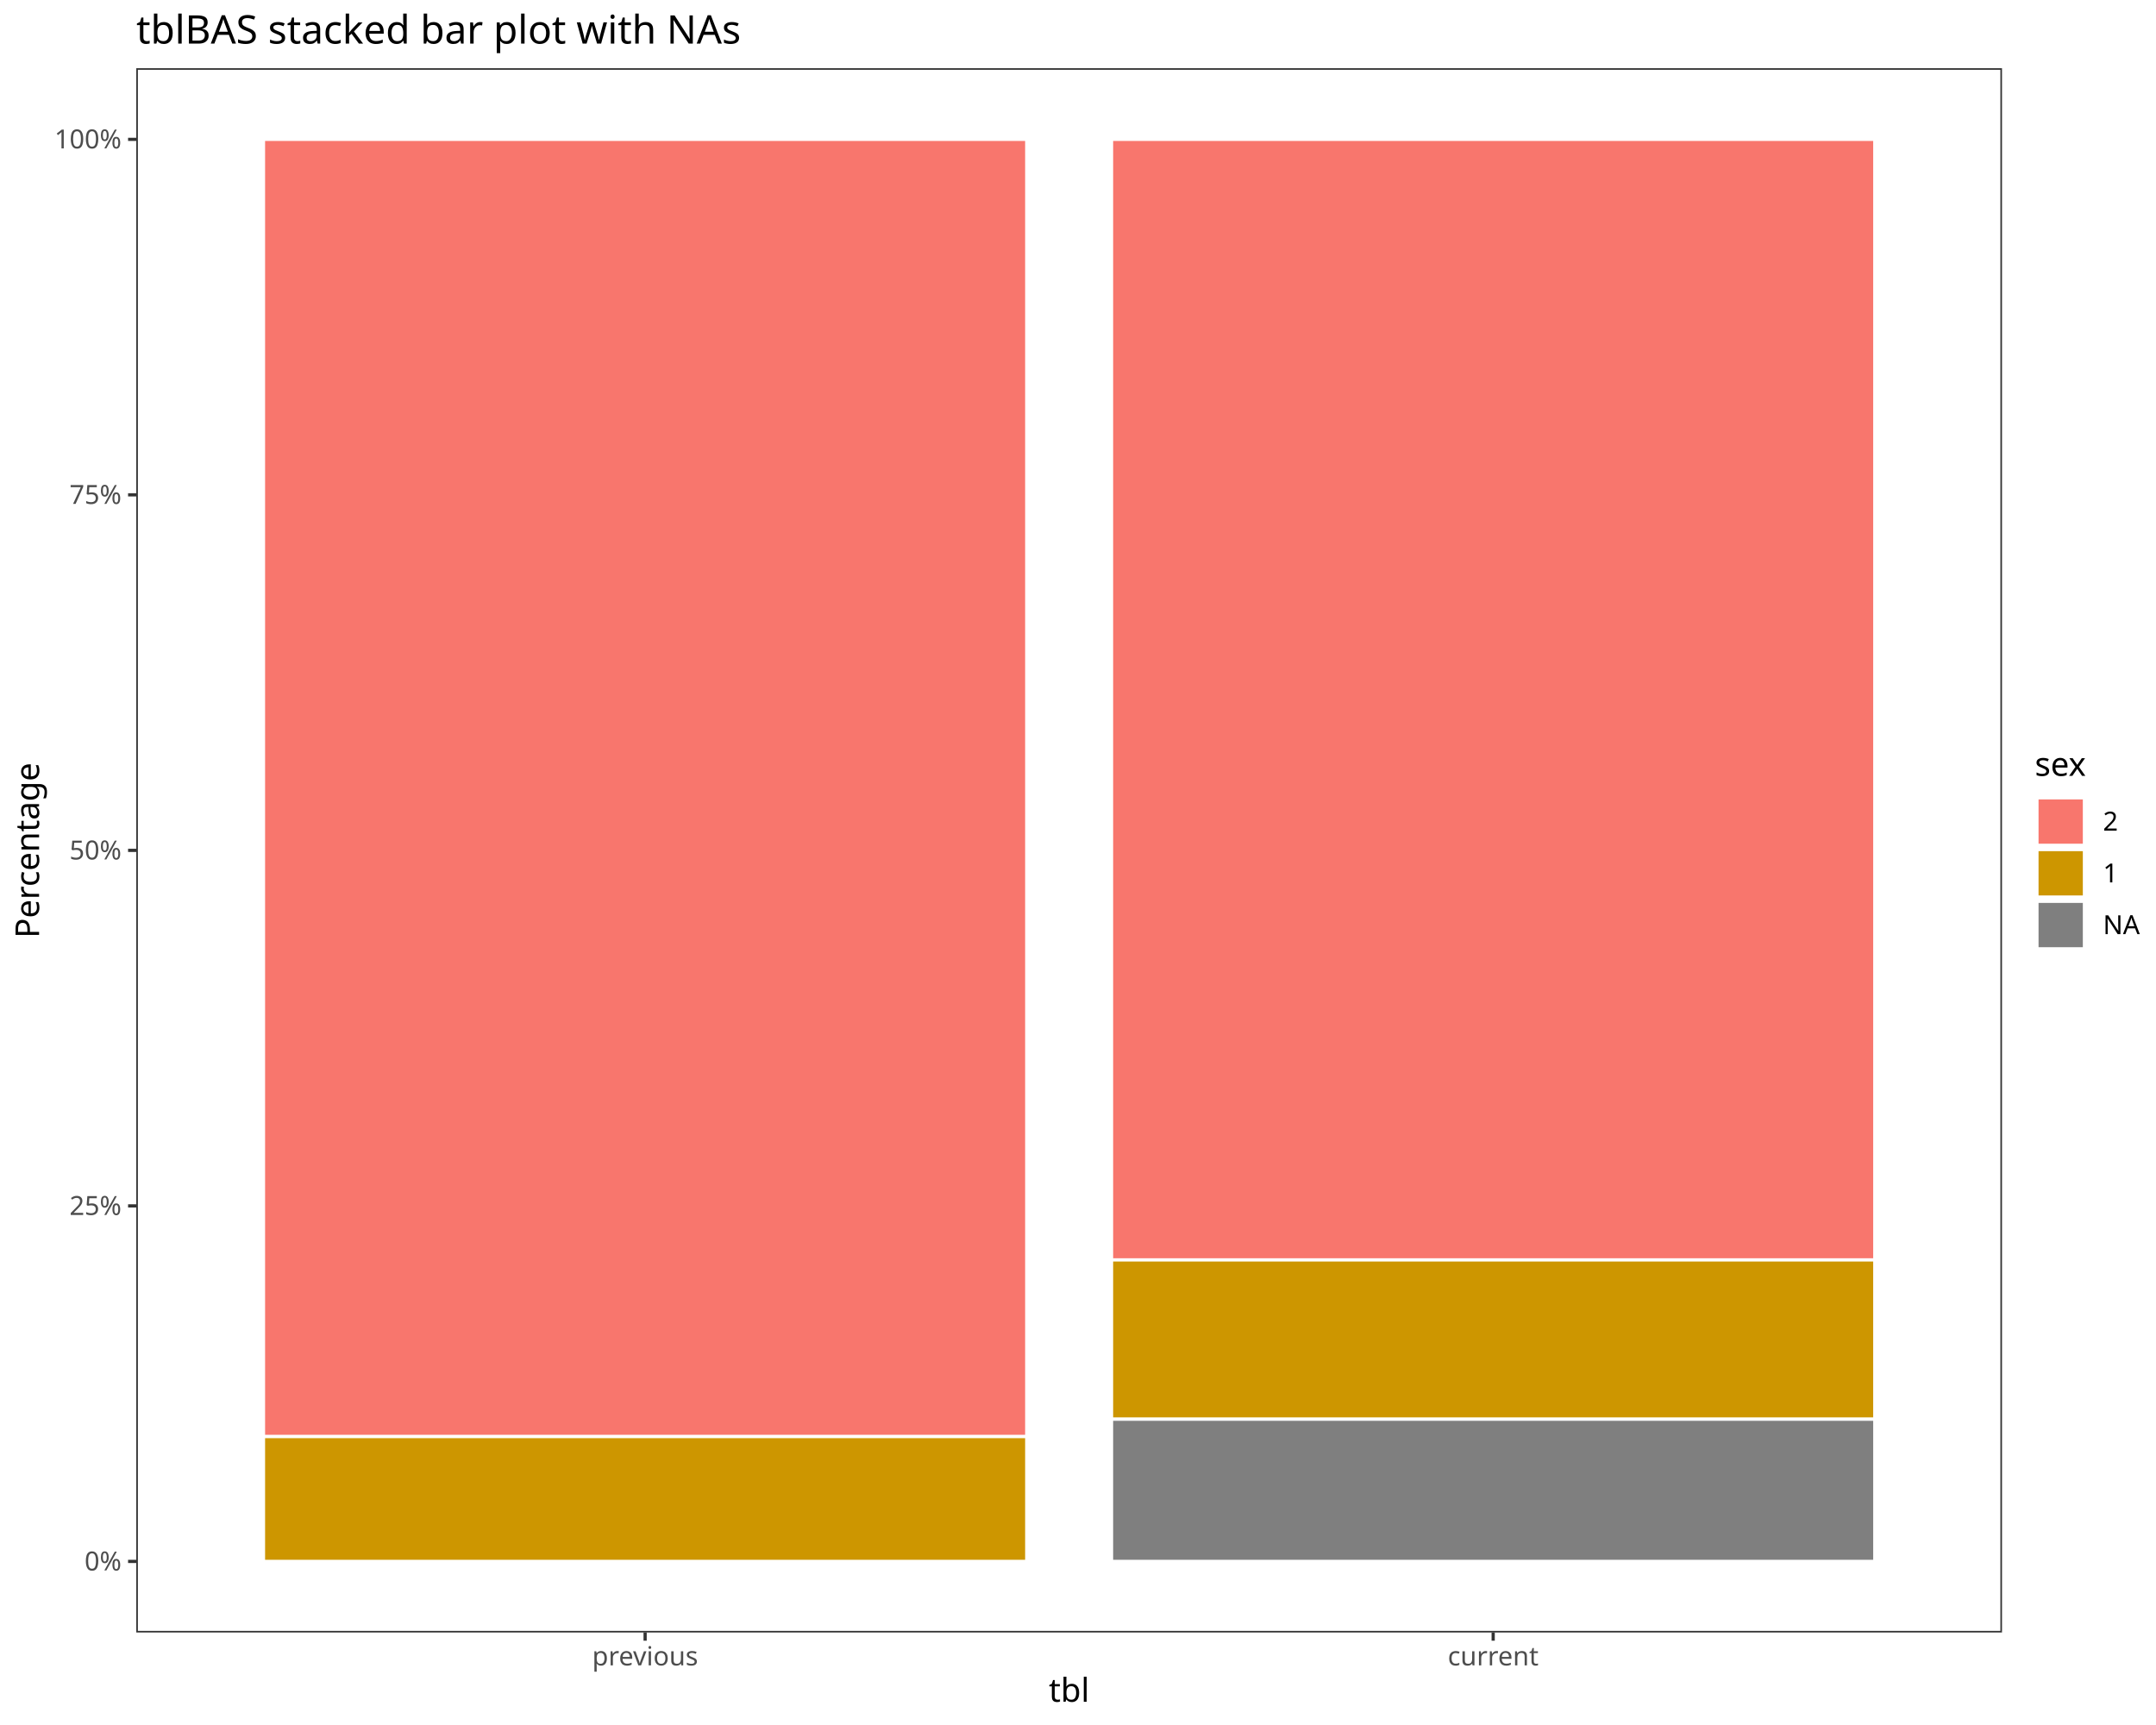
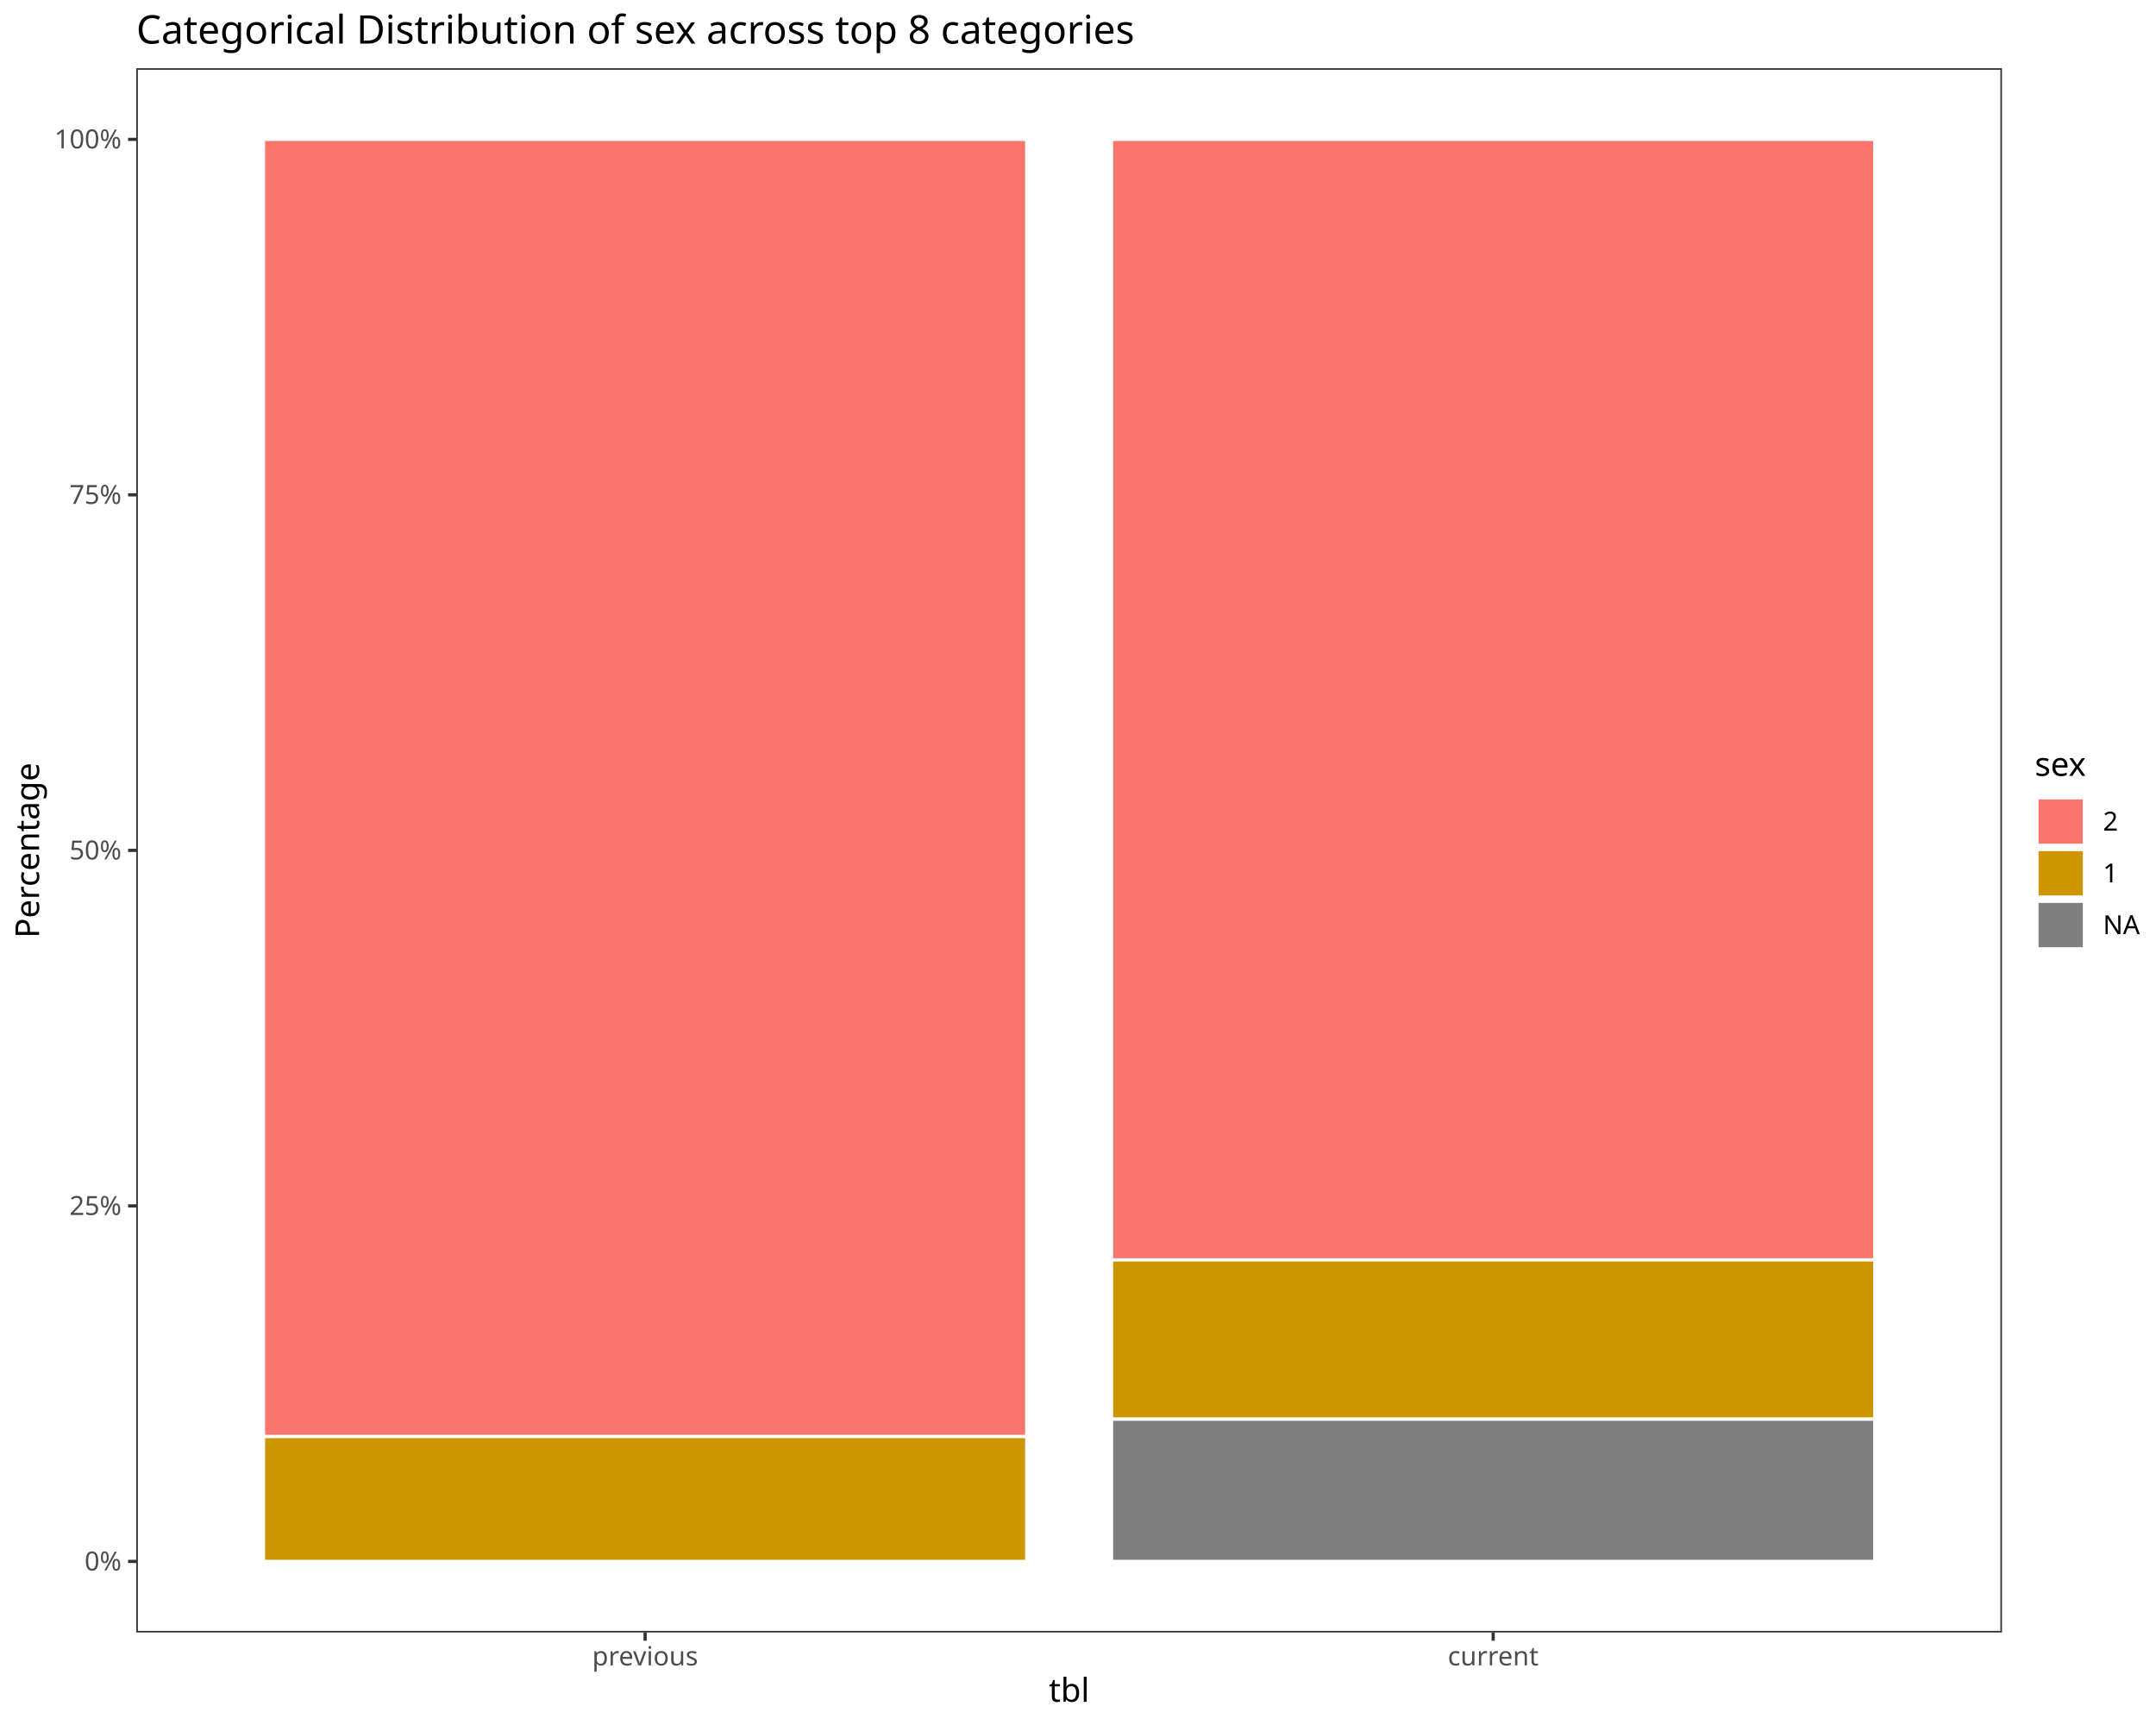
<svg xmlns="http://www.w3.org/2000/svg" class="svglite" data-engine-version="2.0" width="720.00pt" height="576.00pt" viewBox="0 0 720.00 576.00">
  <defs>
    <style type="text/css">
    .svglite line, .svglite polyline, .svglite polygon, .svglite path, .svglite rect, .svglite circle {
      fill: none;
      stroke: #000000;
      stroke-linecap: round;
      stroke-linejoin: round;
      stroke-miterlimit: 10.00;
    }
  </style>
  </defs>
  <rect width="100%" height="100%" style="stroke: none; fill: #FFFFFF;" />
  <defs>
    <clipPath id="cpMC4wMHw3MjAuMDB8MC4wMHw1NzYuMDA=">
      <rect x="0.00" y="0.00" width="720.00" height="576.00" />
    </clipPath>
  </defs>
  <g clip-path="url(#cpMC4wMHw3MjAuMDB8MC4wMHw1NzYuMDA=)">
    <rect x="0.00" y="0.00" width="720.00" height="576.00" style="stroke-width: 1.07; stroke: #FFFFFF; fill: #FFFFFF;" />
  </g>
  <defs>
    <clipPath id="cpNDUuNTF8NjY4LjU3fDIyLjc4fDU0NS4xMQ==">
      <rect x="45.51" y="22.78" width="623.06" height="522.33" />
    </clipPath>
  </defs>
  <g clip-path="url(#cpNDUuNTF8NjY4LjU3fDIyLjc4fDU0NS4xMQ==)">
    <rect x="45.51" y="22.78" width="623.06" height="522.33" style="stroke-width: 1.07; stroke: none; fill: #FFFFFF;" />
    <rect x="87.99" y="46.53" width="254.89" height="433.16" style="stroke-width: 1.07; stroke: #FFFFFF; stroke-linecap: butt; stroke-linejoin: miter; fill: #F8766D;" />
    <rect x="87.99" y="479.69" width="254.89" height="41.68" style="stroke-width: 1.07; stroke: #FFFFFF; stroke-linecap: butt; stroke-linejoin: miter; fill: #CD9600;" />
    <rect x="371.20" y="46.53" width="254.89" height="374.18" style="stroke-width: 1.07; stroke: #FFFFFF; stroke-linecap: butt; stroke-linejoin: miter; fill: #F8766D;" />
    <rect x="371.20" y="420.70" width="254.89" height="53.18" style="stroke-width: 1.07; stroke: #FFFFFF; stroke-linecap: butt; stroke-linejoin: miter; fill: #CD9600;" />
    <rect x="371.20" y="473.89" width="254.89" height="47.48" style="stroke-width: 1.07; stroke: #FFFFFF; stroke-linecap: butt; stroke-linejoin: miter; fill: #7F7F7F;" />
    <rect x="45.51" y="22.78" width="623.06" height="522.33" style="stroke-width: 1.07; stroke: #333333;" />
  </g>
  <g clip-path="url(#cpMC4wMHw3MjAuMDB8MC4wMHw1NzYuMDA=)">
    <text x="40.58" y="524.40" text-anchor="end" style="font-size: 8.80px; fill: #4D4D4D; font-family: sans;" textLength="12.72px" lengthAdjust="spacingAndGlyphs">0%</text>
    <text x="40.58" y="405.69" text-anchor="end" style="font-size: 8.80px; fill: #4D4D4D; font-family: sans;" textLength="17.61px" lengthAdjust="spacingAndGlyphs">25%</text>
    <text x="40.58" y="286.98" text-anchor="end" style="font-size: 8.80px; fill: #4D4D4D; font-family: sans;" textLength="17.61px" lengthAdjust="spacingAndGlyphs">50%</text>
    <text x="40.58" y="168.26" text-anchor="end" style="font-size: 8.80px; fill: #4D4D4D; font-family: sans;" textLength="17.61px" lengthAdjust="spacingAndGlyphs">75%</text>
    <text x="40.58" y="49.55" text-anchor="end" style="font-size: 8.80px; fill: #4D4D4D; font-family: sans;" textLength="22.51px" lengthAdjust="spacingAndGlyphs">100%</text>
    <polyline points="42.77,521.37 45.51,521.37 " style="stroke-width: 1.07; stroke: #333333; stroke-linecap: butt;" />
    <polyline points="42.77,402.66 45.51,402.66 " style="stroke-width: 1.07; stroke: #333333; stroke-linecap: butt;" />
    <polyline points="42.77,283.95 45.51,283.95 " style="stroke-width: 1.07; stroke: #333333; stroke-linecap: butt;" />
    <polyline points="42.77,165.24 45.51,165.24 " style="stroke-width: 1.07; stroke: #333333; stroke-linecap: butt;" />
    <polyline points="42.77,46.53 45.51,46.53 " style="stroke-width: 1.07; stroke: #333333; stroke-linecap: butt;" />
    <polyline points="215.44,547.85 215.44,545.11 " style="stroke-width: 1.07; stroke: #333333; stroke-linecap: butt;" />
    <polyline points="498.65,547.85 498.65,545.11 " style="stroke-width: 1.07; stroke: #333333; stroke-linecap: butt;" />
    <text x="215.44" y="556.10" text-anchor="middle" style="font-size: 8.80px; fill: #4D4D4D; font-family: sans;" textLength="33.27px" lengthAdjust="spacingAndGlyphs">previous</text>
    <text x="498.65" y="556.10" text-anchor="middle" style="font-size: 8.80px; fill: #4D4D4D; font-family: sans;" textLength="27.39px" lengthAdjust="spacingAndGlyphs">current</text>
    <text x="357.04" y="568.24" text-anchor="middle" style="font-size: 11.00px; font-family: sans;" textLength="11.62px" lengthAdjust="spacingAndGlyphs">tbl</text>
    <text transform="translate(13.05,283.95) rotate(-90)" text-anchor="middle" style="font-size: 11.00px; font-family: sans;" textLength="56.27px" lengthAdjust="spacingAndGlyphs">Percentage</text>
    <rect x="679.53" y="250.36" width="34.99" height="67.17" style="stroke-width: 1.07; stroke: none; fill: #FFFFFF;" />
    <text x="679.53" y="259.07" style="font-size: 11.00px; font-family: sans;" textLength="17.13px" lengthAdjust="spacingAndGlyphs">sex</text>
    <rect x="679.53" y="265.69" width="17.28" height="17.28" style="stroke-width: 1.07; stroke: none; fill: #FFFFFF;" />
    <rect x="680.24" y="266.40" width="15.86" height="15.86" style="stroke-width: 1.07; stroke: #FFFFFF; stroke-linecap: butt; stroke-linejoin: miter; fill: #F8766D;" />
    <rect x="679.53" y="282.97" width="17.28" height="17.28" style="stroke-width: 1.07; stroke: none; fill: #FFFFFF;" />
    <rect x="680.24" y="283.68" width="15.86" height="15.86" style="stroke-width: 1.07; stroke: #FFFFFF; stroke-linecap: butt; stroke-linejoin: miter; fill: #CD9600;" />
    <rect x="679.53" y="300.25" width="17.28" height="17.28" style="stroke-width: 1.07; stroke: none; fill: #FFFFFF;" />
    <rect x="680.24" y="300.96" width="15.86" height="15.86" style="stroke-width: 1.07; stroke: #FFFFFF; stroke-linecap: butt; stroke-linejoin: miter; fill: #7F7F7F;" />
    <text x="702.29" y="277.36" style="font-size: 8.80px; font-family: sans;" textLength="4.89px" lengthAdjust="spacingAndGlyphs">2</text>
    <text x="702.29" y="294.64" style="font-size: 8.80px; font-family: sans;" textLength="4.89px" lengthAdjust="spacingAndGlyphs">1</text>
    <text x="702.29" y="311.92" style="font-size: 8.80px; font-family: sans;" textLength="12.23px" lengthAdjust="spacingAndGlyphs">NA</text>
-     <text x="45.51" y="14.56" style="font-size: 13.20px; font-family: sans;" textLength="192.99px" lengthAdjust="spacingAndGlyphs">tblBAS stacked bar plot with NAs</text>
+     <text x="45.51" y="14.56" style="font-size: 13.20px; font-family: sans;" textLength="315.53px" lengthAdjust="spacingAndGlyphs">Categorical Distribution of sex across top 8 categories</text>
  </g>
</svg>
